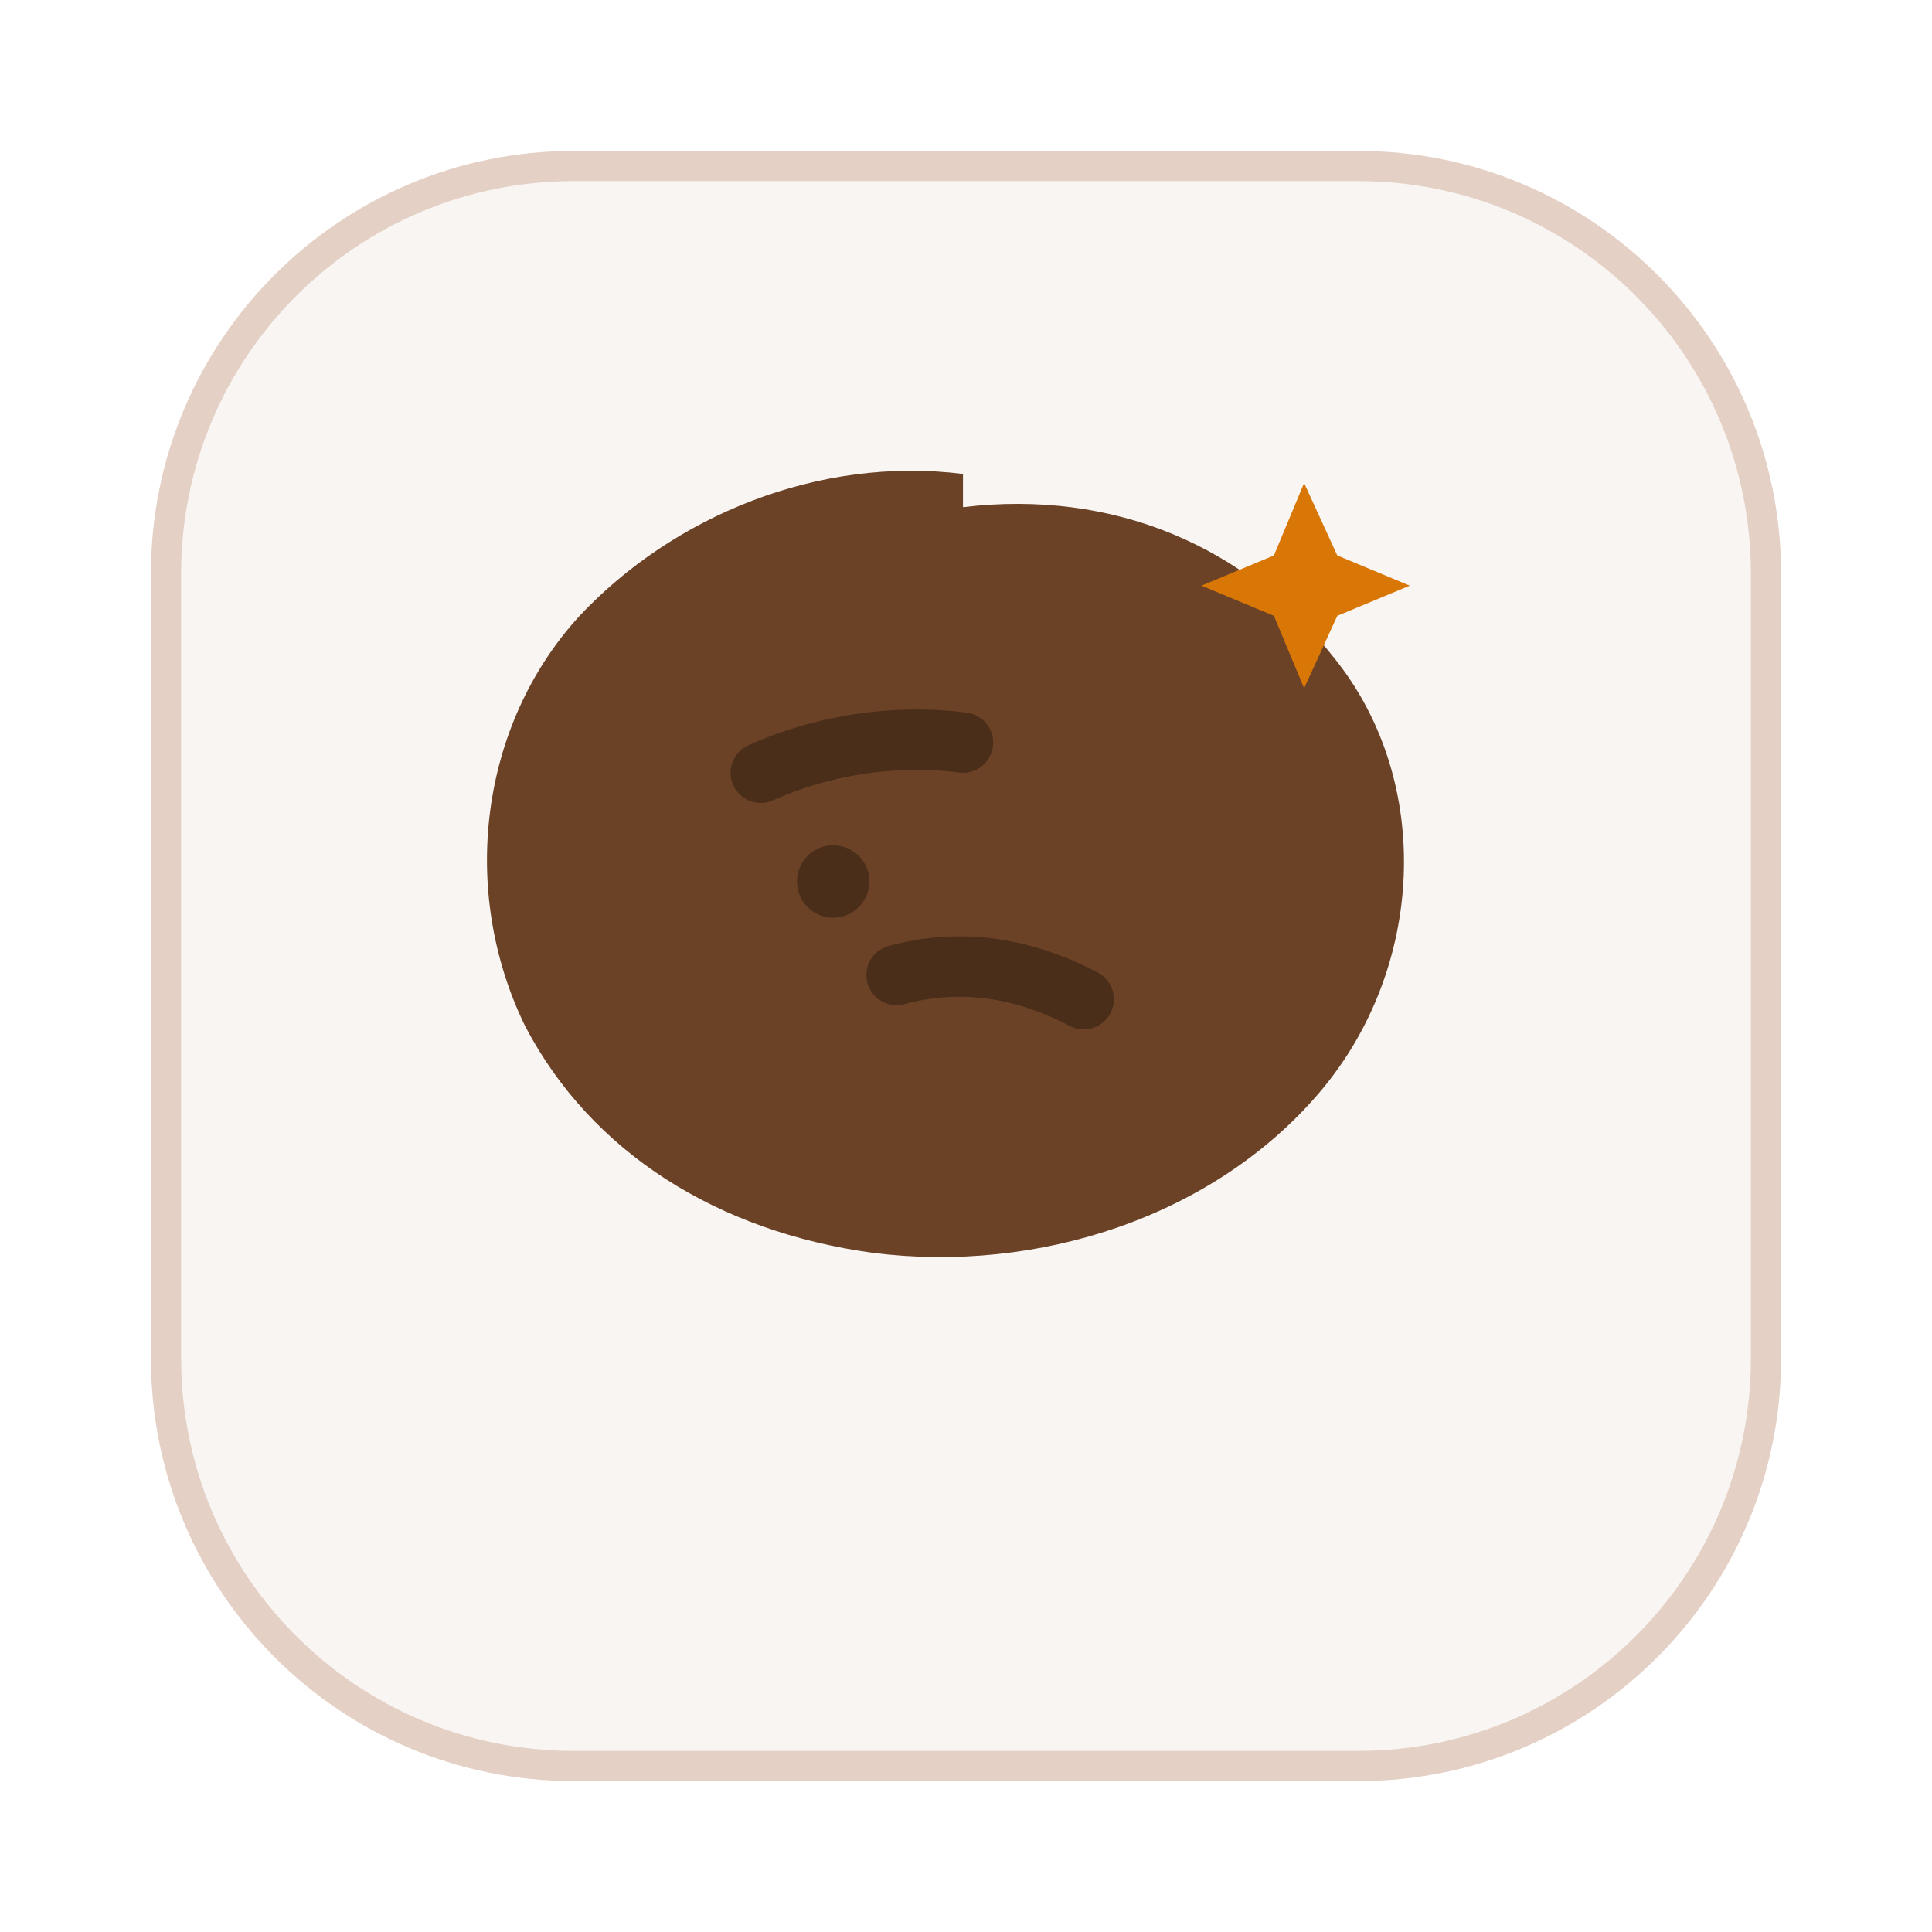
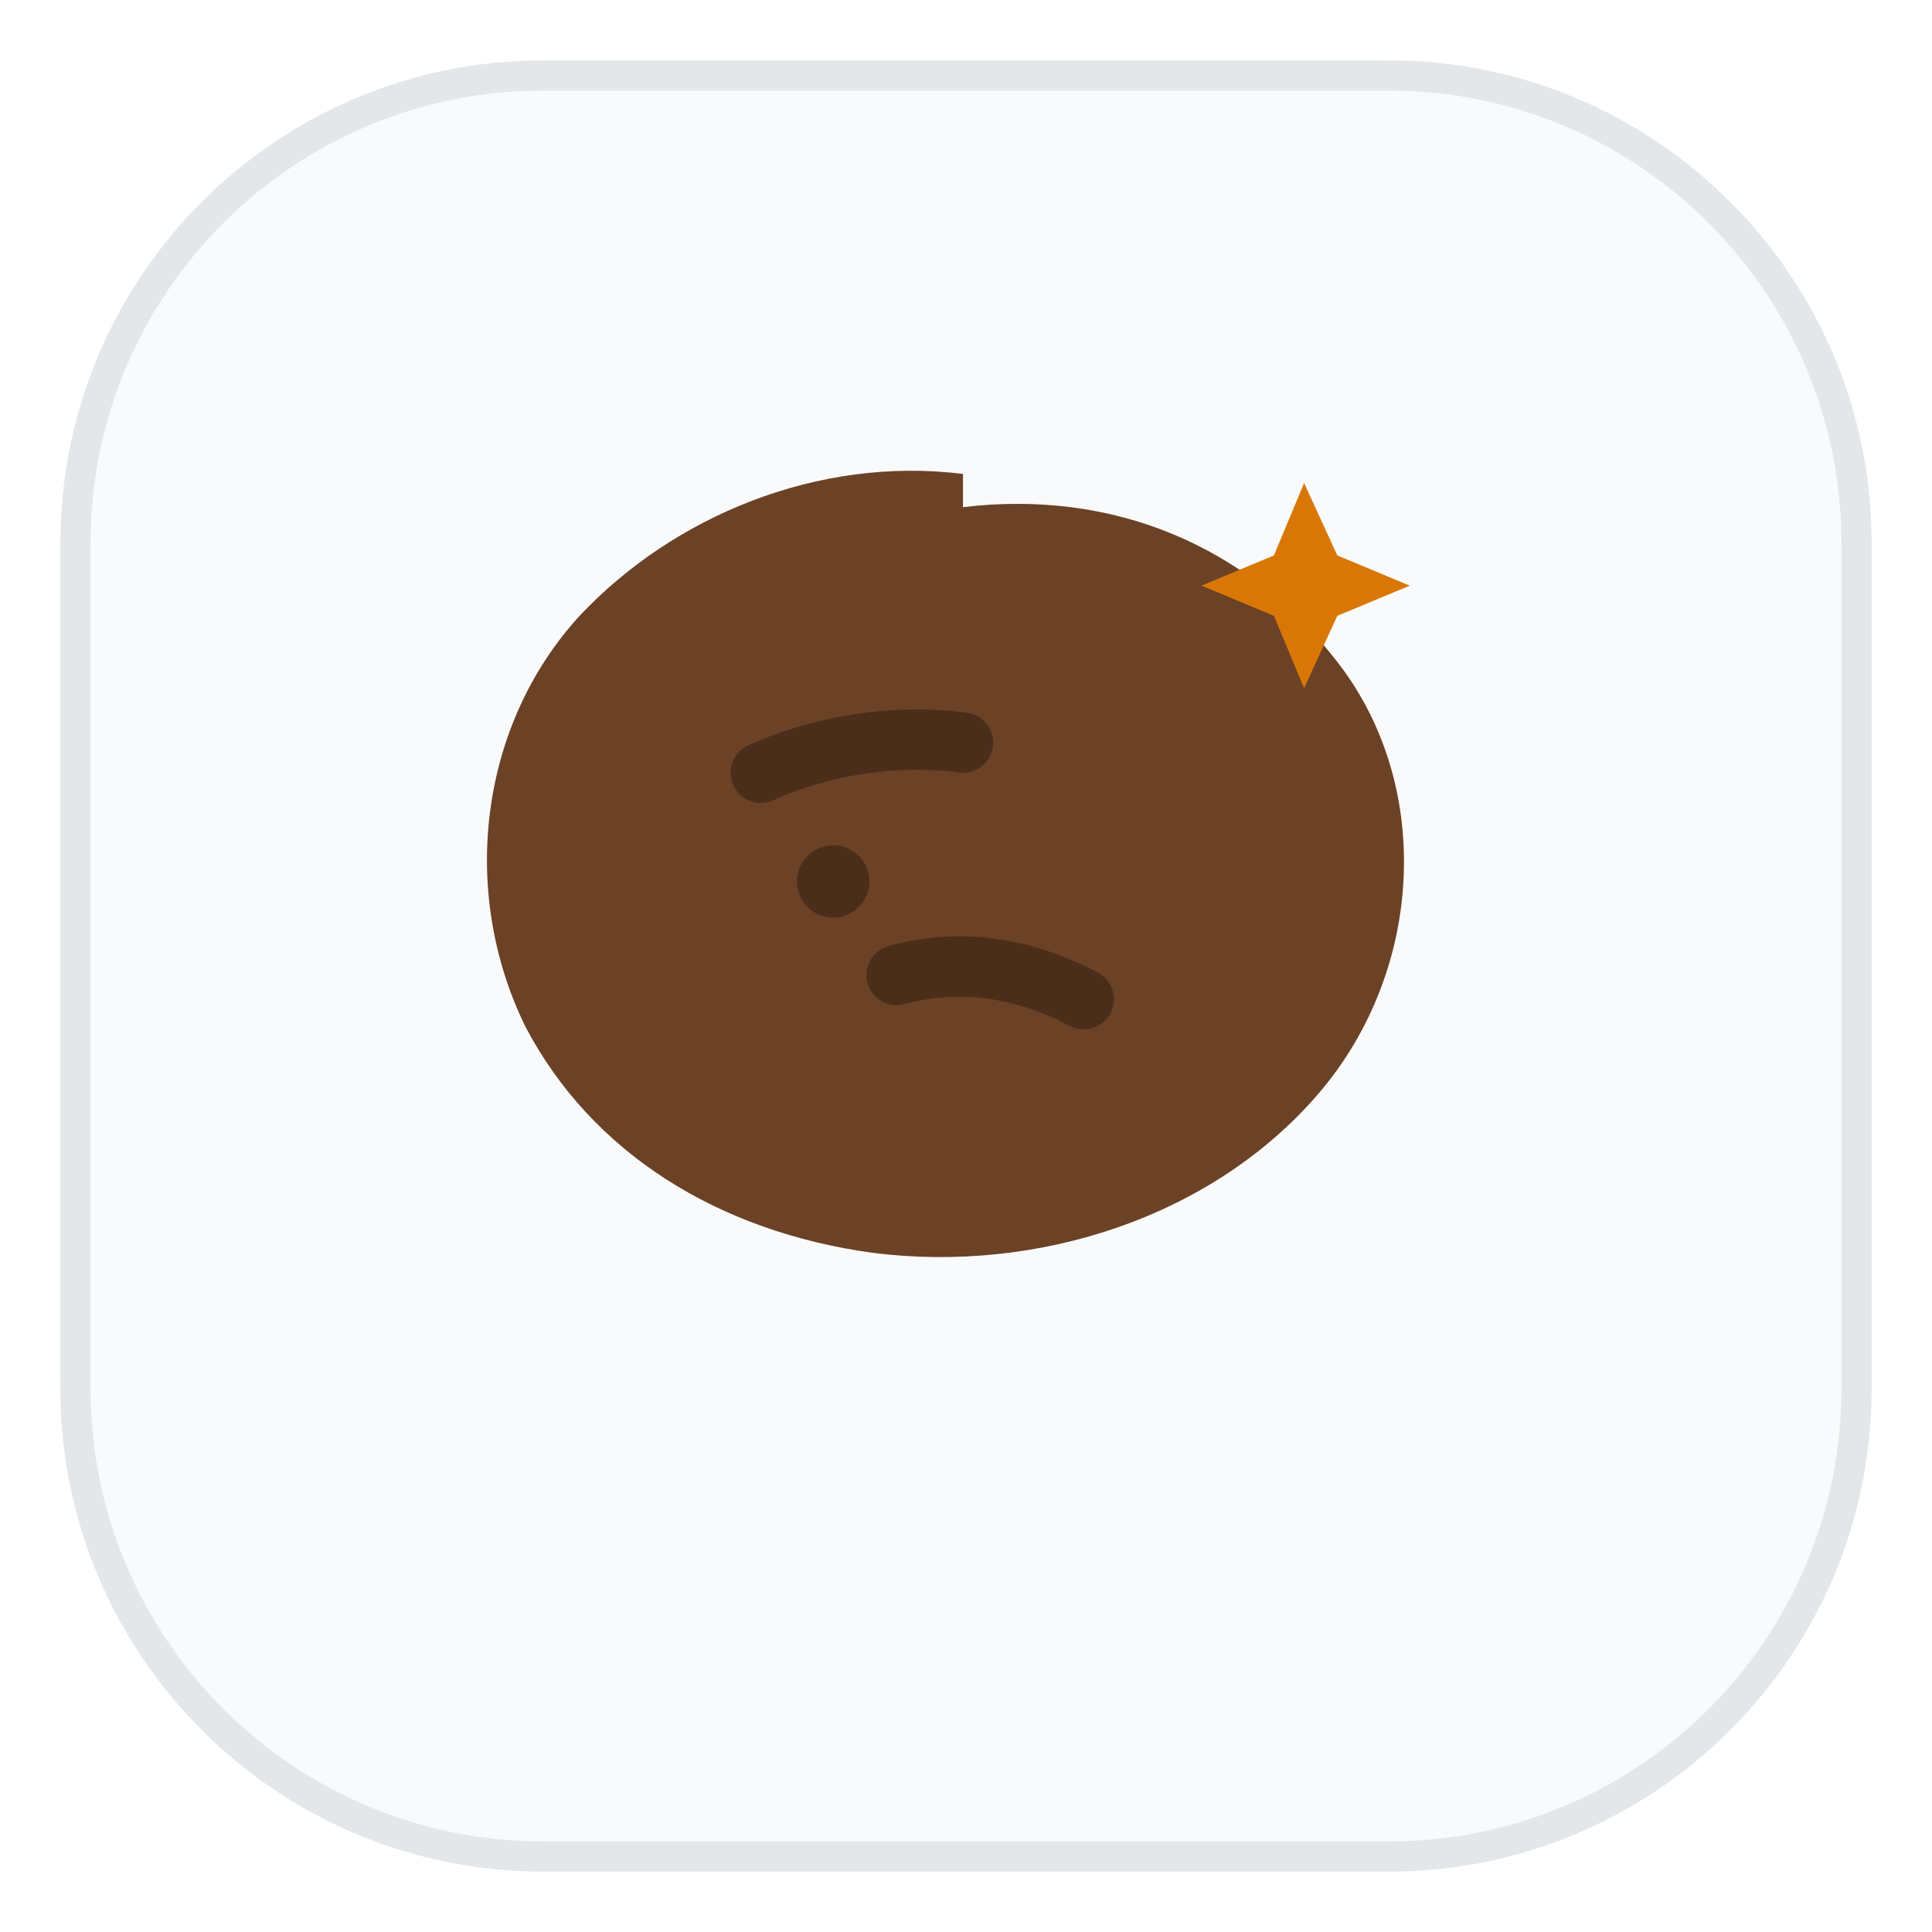
<svg xmlns="http://www.w3.org/2000/svg" width="64" height="64" viewBox="0 0 64 64" fill="none">
-   <rect x="5" y="5" width="54" height="54" rx="14" fill="#78350f" fill-opacity="0.05" />
-   <rect x="5.5" y="5.5" width="53" height="53" rx="13.5" stroke="#92400e" stroke-opacity="0.20" />
+   <rect x="2" y="2" width="60" height="60" rx="16" fill="#f9fafb" />
+   <rect x="2.5" y="2.5" width="59" height="59" rx="15.5" stroke="#d1d5db" stroke-opacity="0.5" />
  <g transform="translate(14 14)">
    <path d="M17.9 2.8c5-.6 9.4 1.3 12.3 5 3.3 4.1 3 10.3-.5 14.4-3.5 4.1-9.3 6-14.8 5.3-5.1-.7-9.3-3.3-11.5-7.5-2.2-4.5-1.5-10 1.8-13.6 3.1-3.3 7.9-5.3 12.7-4.7Z" fill="#6b4226" />
    <path d="M11.2 11.6c2-.9 4.4-1.3 6.7-1" stroke="#4b2e1a" stroke-width="2" stroke-linecap="round" />
    <path d="M15.7 18.3c2.2-.6 4.3-.2 6.2.8" stroke="#4b2e1a" stroke-width="2" stroke-linecap="round" />
    <circle cx="13.6" cy="15.2" r="1.2" fill="#4b2e1a" />
    <path d="m29.2 2 1.1 2.4 2.4 1-2.4 1-1.1 2.4-1-2.4-2.4-1 2.4-1 1-2.4Z" fill="#d97706" />
  </g>
</svg>
